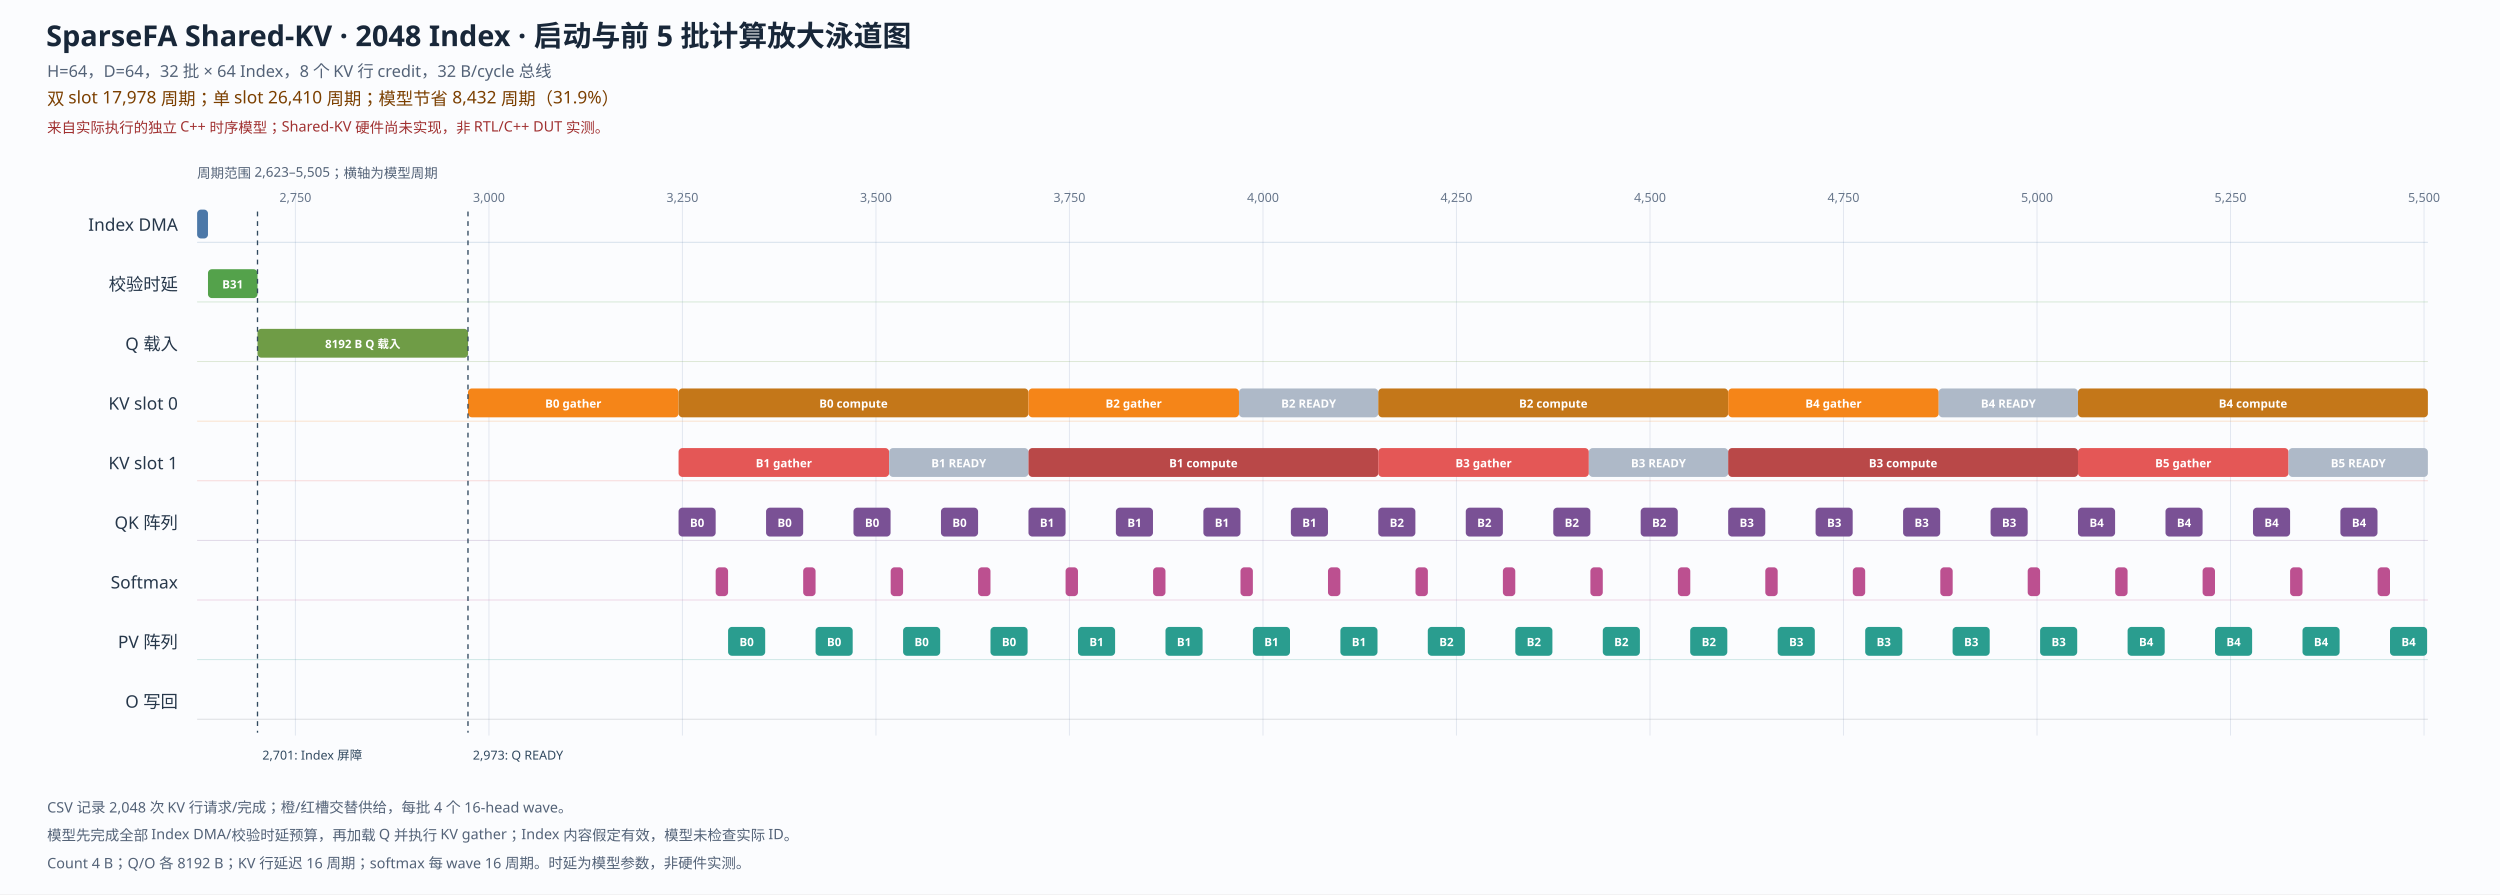
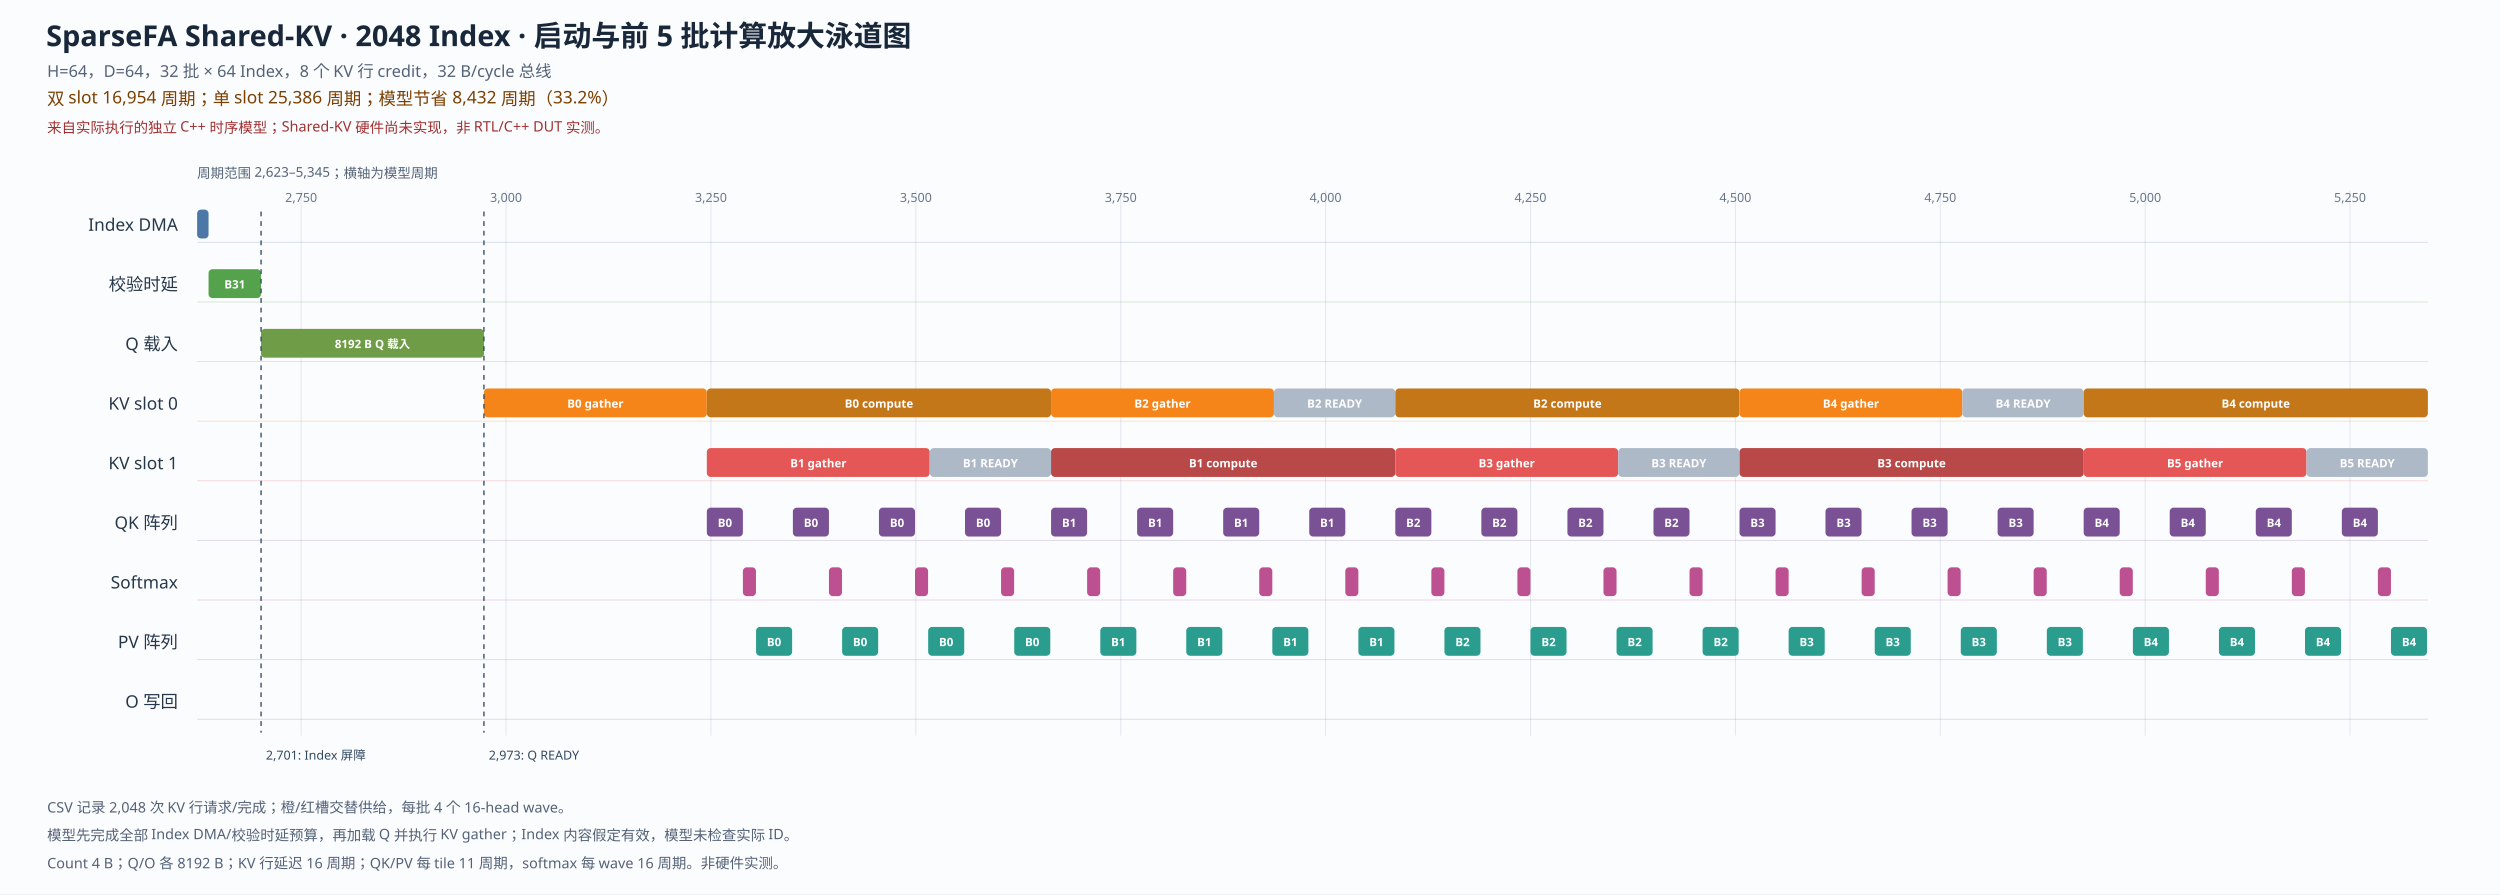
<svg xmlns="http://www.w3.org/2000/svg" width="2600" height="930" viewBox="0 0 2600 930" role="img" aria-label="SparseFA Count=2048 C++ 周期模型启动与前 5 批计算放大泳道图">
  <rect width="100%" height="100%" fill="#fbfcfe" />
  <text x="48" y="48" font-size="30" font-family="sans-serif" font-weight="700" fill="#182739">SparseFA Shared-KV · 2048 Index · 启动与前 5 批计算放大泳道图</text>
  <text x="49" y="80" font-size="17" font-family="sans-serif" fill="#536277">H=64，D=64，32 批 × 64 Index，8 个 KV 行 credit，32 B/cycle 总线</text>
-   <text x="49" y="109" font-size="18" font-family="sans-serif" fill="#7b3f00">双 slot 17,978 周期；单 slot 26,410 周期；模型节省 8,432 周期（31.9%）</text>
+   <text x="49" y="109" font-size="18" font-family="sans-serif" fill="#7b3f00">双 slot 16,954 周期；单 slot 25,386 周期；模型节省 8,432 周期（33.2%）</text>
  <text x="49" y="138" font-size="15" font-family="sans-serif" fill="#a03030">来自实际执行的独立 C++ 时序模型；Shared-KV 硬件尚未实现，非 RTL/C++ DUT 实测。</text>
-   <text x="205" y="185" font-size="14" font-family="sans-serif" fill="#536277">周期范围 2,623–5,505；横轴为模型周期</text>
-   <line x1="307.2" y1="198" x2="307.2" y2="765" stroke="#e1e6ef" stroke-width="1" />
-   <text x="307.2" y="210" text-anchor="middle" font-family="sans-serif" font-size="13" fill="#66758a">2,750</text>
-   <line x1="508.5" y1="198" x2="508.5" y2="765" stroke="#e1e6ef" stroke-width="1" />
-   <text x="508.5" y="210" text-anchor="middle" font-family="sans-serif" font-size="13" fill="#66758a">3,000</text>
-   <line x1="709.7" y1="198" x2="709.7" y2="765" stroke="#e1e6ef" stroke-width="1" />
-   <text x="709.7" y="210" text-anchor="middle" font-family="sans-serif" font-size="13" fill="#66758a">3,250</text>
-   <line x1="911.0" y1="198" x2="911.0" y2="765" stroke="#e1e6ef" stroke-width="1" />
-   <text x="911.0" y="210" text-anchor="middle" font-family="sans-serif" font-size="13" fill="#66758a">3,500</text>
-   <line x1="1112.2" y1="198" x2="1112.2" y2="765" stroke="#e1e6ef" stroke-width="1" />
-   <text x="1112.2" y="210" text-anchor="middle" font-family="sans-serif" font-size="13" fill="#66758a">3,750</text>
-   <line x1="1313.5" y1="198" x2="1313.5" y2="765" stroke="#e1e6ef" stroke-width="1" />
-   <text x="1313.5" y="210" text-anchor="middle" font-family="sans-serif" font-size="13" fill="#66758a">4,000</text>
-   <line x1="1514.7" y1="198" x2="1514.7" y2="765" stroke="#e1e6ef" stroke-width="1" />
-   <text x="1514.7" y="210" text-anchor="middle" font-family="sans-serif" font-size="13" fill="#66758a">4,250</text>
-   <line x1="1716.0" y1="198" x2="1716.0" y2="765" stroke="#e1e6ef" stroke-width="1" />
-   <text x="1716.0" y="210" text-anchor="middle" font-family="sans-serif" font-size="13" fill="#66758a">4,500</text>
-   <line x1="1917.2" y1="198" x2="1917.2" y2="765" stroke="#e1e6ef" stroke-width="1" />
-   <text x="1917.2" y="210" text-anchor="middle" font-family="sans-serif" font-size="13" fill="#66758a">4,750</text>
-   <line x1="2118.5" y1="198" x2="2118.5" y2="765" stroke="#e1e6ef" stroke-width="1" />
-   <text x="2118.5" y="210" text-anchor="middle" font-family="sans-serif" font-size="13" fill="#66758a">5,000</text>
-   <line x1="2319.7" y1="198" x2="2319.7" y2="765" stroke="#e1e6ef" stroke-width="1" />
-   <text x="2319.7" y="210" text-anchor="middle" font-family="sans-serif" font-size="13" fill="#66758a">5,250</text>
-   <line x1="2521.0" y1="198" x2="2521.0" y2="765" stroke="#e1e6ef" stroke-width="1" />
-   <text x="2521.0" y="210" text-anchor="middle" font-family="sans-serif" font-size="13" fill="#66758a">5,500</text>
+   <text x="205" y="185" font-size="14" font-family="sans-serif" fill="#536277">周期范围 2,623–5,345；横轴为模型周期</text>
+   <line x1="313.2" y1="198" x2="313.2" y2="765" stroke="#e1e6ef" stroke-width="1" />
+   <text x="313.2" y="210" text-anchor="middle" font-family="sans-serif" font-size="13" fill="#66758a">2,750</text>
+   <line x1="526.3" y1="198" x2="526.3" y2="765" stroke="#e1e6ef" stroke-width="1" />
+   <text x="526.3" y="210" text-anchor="middle" font-family="sans-serif" font-size="13" fill="#66758a">3,000</text>
+   <line x1="739.4" y1="198" x2="739.4" y2="765" stroke="#e1e6ef" stroke-width="1" />
+   <text x="739.4" y="210" text-anchor="middle" font-family="sans-serif" font-size="13" fill="#66758a">3,250</text>
+   <line x1="952.5" y1="198" x2="952.5" y2="765" stroke="#e1e6ef" stroke-width="1" />
+   <text x="952.5" y="210" text-anchor="middle" font-family="sans-serif" font-size="13" fill="#66758a">3,500</text>
+   <line x1="1165.6" y1="198" x2="1165.6" y2="765" stroke="#e1e6ef" stroke-width="1" />
+   <text x="1165.6" y="210" text-anchor="middle" font-family="sans-serif" font-size="13" fill="#66758a">3,750</text>
+   <line x1="1378.6" y1="198" x2="1378.6" y2="765" stroke="#e1e6ef" stroke-width="1" />
+   <text x="1378.6" y="210" text-anchor="middle" font-family="sans-serif" font-size="13" fill="#66758a">4,000</text>
+   <line x1="1591.7" y1="198" x2="1591.7" y2="765" stroke="#e1e6ef" stroke-width="1" />
+   <text x="1591.7" y="210" text-anchor="middle" font-family="sans-serif" font-size="13" fill="#66758a">4,250</text>
+   <line x1="1804.8" y1="198" x2="1804.8" y2="765" stroke="#e1e6ef" stroke-width="1" />
+   <text x="1804.8" y="210" text-anchor="middle" font-family="sans-serif" font-size="13" fill="#66758a">4,500</text>
+   <line x1="2017.9" y1="198" x2="2017.9" y2="765" stroke="#e1e6ef" stroke-width="1" />
+   <text x="2017.9" y="210" text-anchor="middle" font-family="sans-serif" font-size="13" fill="#66758a">4,750</text>
+   <line x1="2231.0" y1="198" x2="2231.0" y2="765" stroke="#e1e6ef" stroke-width="1" />
+   <text x="2231.0" y="210" text-anchor="middle" font-family="sans-serif" font-size="13" fill="#66758a">5,000</text>
+   <line x1="2444.0" y1="198" x2="2444.0" y2="765" stroke="#e1e6ef" stroke-width="1" />
+   <text x="2444.0" y="210" text-anchor="middle" font-family="sans-serif" font-size="13" fill="#66758a">5,250</text>
  <text x="185" y="240" text-anchor="end" font-family="sans-serif" font-size="18" fill="#26374a">Index DMA</text>
  <line x1="205" y1="252" x2="2525" y2="252" stroke="#4c78a8" stroke-opacity=".22" />
  <text x="185" y="302" text-anchor="end" font-family="sans-serif" font-size="18" fill="#26374a">校验时延</text>
  <line x1="205" y1="314" x2="2525" y2="314" stroke="#54a24b" stroke-opacity=".22" />
  <text x="185" y="364" text-anchor="end" font-family="sans-serif" font-size="18" fill="#26374a">Q 载入</text>
  <line x1="205" y1="376" x2="2525" y2="376" stroke="#6f9c46" stroke-opacity=".22" />
  <text x="185" y="426" text-anchor="end" font-family="sans-serif" font-size="18" fill="#26374a">KV slot 0</text>
  <line x1="205" y1="438" x2="2525" y2="438" stroke="#f58518" stroke-opacity=".22" />
  <text x="185" y="488" text-anchor="end" font-family="sans-serif" font-size="18" fill="#26374a">KV slot 1</text>
  <line x1="205" y1="500" x2="2525" y2="500" stroke="#e45756" stroke-opacity=".22" />
  <text x="185" y="550" text-anchor="end" font-family="sans-serif" font-size="18" fill="#26374a">QK 阵列</text>
  <line x1="205" y1="562" x2="2525" y2="562" stroke="#7a5195" stroke-opacity=".22" />
  <text x="185" y="612" text-anchor="end" font-family="sans-serif" font-size="18" fill="#26374a">Softmax</text>
  <line x1="205" y1="624" x2="2525" y2="624" stroke="#bc5090" stroke-opacity=".22" />
  <text x="185" y="674" text-anchor="end" font-family="sans-serif" font-size="18" fill="#26374a">PV 阵列</text>
  <line x1="205" y1="686" x2="2525" y2="686" stroke="#2a9d8f" stroke-opacity=".22" />
  <text x="185" y="736" text-anchor="end" font-family="sans-serif" font-size="18" fill="#26374a">O 写回</text>
  <line x1="205" y1="748" x2="2525" y2="748" stroke="#6c757d" stroke-opacity=".22" />
-   <rect x="205.0" y="218" width="11.3" height="30" rx="4" fill="#4c78a8" />
-   <rect x="216.3" y="280" width="51.5" height="30" rx="4" fill="#54a24b" />
-   <text x="242.0" y="300" text-anchor="middle" font-family="sans-serif" font-size="12" font-weight="600" fill="white">B31</text>
-   <rect x="267.8" y="342" width="219.0" height="30" rx="4" fill="#6f9c46" />
-   <text x="377.3" y="362" text-anchor="middle" font-family="sans-serif" font-size="12" font-weight="600" fill="white">8192 B Q 载入</text>
-   <rect x="486.7" y="404" width="219.0" height="30" rx="4" fill="#f58518" />
-   <text x="596.2" y="424" text-anchor="middle" font-family="sans-serif" font-size="12" font-weight="600" fill="white">B0 gather</text>
-   <rect x="705.7" y="404" width="363.9" height="30" rx="4" fill="#c47719" />
-   <text x="887.6" y="424" text-anchor="middle" font-family="sans-serif" font-size="12" font-weight="600" fill="white">B0 compute</text>
-   <rect x="705.7" y="528" width="38.6" height="30" rx="4" fill="#7a5195" />
-   <text x="725.0" y="548" text-anchor="middle" font-family="sans-serif" font-size="12" font-weight="600" fill="white">B0</text>
-   <rect x="744.3" y="590" width="12.9" height="30" rx="4" fill="#bc5090" />
-   <rect x="757.2" y="652" width="38.6" height="30" rx="4" fill="#2a9d8f" />
-   <text x="776.5" y="672" text-anchor="middle" font-family="sans-serif" font-size="12" font-weight="600" fill="white">B0</text>
-   <rect x="796.7" y="528" width="38.6" height="30" rx="4" fill="#7a5195" />
-   <text x="816.0" y="548" text-anchor="middle" font-family="sans-serif" font-size="12" font-weight="600" fill="white">B0</text>
-   <rect x="835.3" y="590" width="12.9" height="30" rx="4" fill="#bc5090" />
-   <rect x="848.2" y="652" width="38.6" height="30" rx="4" fill="#2a9d8f" />
-   <text x="867.5" y="672" text-anchor="middle" font-family="sans-serif" font-size="12" font-weight="600" fill="white">B0</text>
-   <rect x="887.6" y="528" width="38.6" height="30" rx="4" fill="#7a5195" />
-   <text x="907.0" y="548" text-anchor="middle" font-family="sans-serif" font-size="12" font-weight="600" fill="white">B0</text>
-   <rect x="926.3" y="590" width="12.9" height="30" rx="4" fill="#bc5090" />
-   <rect x="939.2" y="652" width="38.6" height="30" rx="4" fill="#2a9d8f" />
-   <text x="958.5" y="672" text-anchor="middle" font-family="sans-serif" font-size="12" font-weight="600" fill="white">B0</text>
-   <rect x="978.6" y="528" width="38.6" height="30" rx="4" fill="#7a5195" />
-   <text x="997.9" y="548" text-anchor="middle" font-family="sans-serif" font-size="12" font-weight="600" fill="white">B0</text>
-   <rect x="1017.2" y="590" width="12.9" height="30" rx="4" fill="#bc5090" />
-   <rect x="1030.1" y="652" width="38.6" height="30" rx="4" fill="#2a9d8f" />
-   <text x="1049.4" y="672" text-anchor="middle" font-family="sans-serif" font-size="12" font-weight="600" fill="white">B0</text>
-   <rect x="705.7" y="466" width="219.0" height="30" rx="4" fill="#e45756" />
-   <text x="815.2" y="486" text-anchor="middle" font-family="sans-serif" font-size="12" font-weight="600" fill="white">B1 gather</text>
-   <rect x="924.7" y="466" width="144.9" height="30" rx="4" fill="#aeb9c8" />
-   <text x="997.1" y="486" text-anchor="middle" font-family="sans-serif" font-size="12" font-weight="600" fill="white">B1 READY</text>
-   <rect x="1069.6" y="466" width="363.9" height="30" rx="4" fill="#b94848" />
-   <text x="1251.5" y="486" text-anchor="middle" font-family="sans-serif" font-size="12" font-weight="600" fill="white">B1 compute</text>
-   <rect x="1069.6" y="528" width="38.6" height="30" rx="4" fill="#7a5195" />
-   <text x="1088.9" y="548" text-anchor="middle" font-family="sans-serif" font-size="12" font-weight="600" fill="white">B1</text>
-   <rect x="1108.2" y="590" width="12.9" height="30" rx="4" fill="#bc5090" />
-   <rect x="1121.1" y="652" width="38.6" height="30" rx="4" fill="#2a9d8f" />
-   <text x="1140.4" y="672" text-anchor="middle" font-family="sans-serif" font-size="12" font-weight="600" fill="white">B1</text>
-   <rect x="1160.5" y="528" width="38.6" height="30" rx="4" fill="#7a5195" />
-   <text x="1179.9" y="548" text-anchor="middle" font-family="sans-serif" font-size="12" font-weight="600" fill="white">B1</text>
-   <rect x="1199.2" y="590" width="12.9" height="30" rx="4" fill="#bc5090" />
-   <rect x="1212.1" y="652" width="38.6" height="30" rx="4" fill="#2a9d8f" />
-   <text x="1231.4" y="672" text-anchor="middle" font-family="sans-serif" font-size="12" font-weight="600" fill="white">B1</text>
-   <rect x="1251.5" y="528" width="38.6" height="30" rx="4" fill="#7a5195" />
-   <text x="1270.8" y="548" text-anchor="middle" font-family="sans-serif" font-size="12" font-weight="600" fill="white">B1</text>
-   <rect x="1290.1" y="590" width="12.9" height="30" rx="4" fill="#bc5090" />
-   <rect x="1303.0" y="652" width="38.6" height="30" rx="4" fill="#2a9d8f" />
-   <text x="1322.3" y="672" text-anchor="middle" font-family="sans-serif" font-size="12" font-weight="600" fill="white">B1</text>
-   <rect x="1342.5" y="528" width="38.6" height="30" rx="4" fill="#7a5195" />
-   <text x="1361.8" y="548" text-anchor="middle" font-family="sans-serif" font-size="12" font-weight="600" fill="white">B1</text>
-   <rect x="1381.1" y="590" width="12.9" height="30" rx="4" fill="#bc5090" />
-   <rect x="1394.0" y="652" width="38.6" height="30" rx="4" fill="#2a9d8f" />
-   <text x="1413.3" y="672" text-anchor="middle" font-family="sans-serif" font-size="12" font-weight="600" fill="white">B1</text>
-   <rect x="1069.6" y="404" width="219.0" height="30" rx="4" fill="#f58518" />
-   <text x="1179.0" y="424" text-anchor="middle" font-family="sans-serif" font-size="12" font-weight="600" fill="white">B2 gather</text>
-   <rect x="1288.5" y="404" width="144.9" height="30" rx="4" fill="#aeb9c8" />
-   <text x="1361.0" y="424" text-anchor="middle" font-family="sans-serif" font-size="12" font-weight="600" fill="white">B2 READY</text>
-   <rect x="1433.4" y="404" width="363.9" height="30" rx="4" fill="#c47719" />
-   <text x="1615.4" y="424" text-anchor="middle" font-family="sans-serif" font-size="12" font-weight="600" fill="white">B2 compute</text>
-   <rect x="1433.4" y="528" width="38.6" height="30" rx="4" fill="#7a5195" />
-   <text x="1452.7" y="548" text-anchor="middle" font-family="sans-serif" font-size="12" font-weight="600" fill="white">B2</text>
-   <rect x="1472.1" y="590" width="12.9" height="30" rx="4" fill="#bc5090" />
-   <rect x="1484.9" y="652" width="38.6" height="30" rx="4" fill="#2a9d8f" />
-   <text x="1504.3" y="672" text-anchor="middle" font-family="sans-serif" font-size="12" font-weight="600" fill="white">B2</text>
-   <rect x="1524.4" y="528" width="38.6" height="30" rx="4" fill="#7a5195" />
-   <text x="1543.7" y="548" text-anchor="middle" font-family="sans-serif" font-size="12" font-weight="600" fill="white">B2</text>
-   <rect x="1563.0" y="590" width="12.9" height="30" rx="4" fill="#bc5090" />
-   <rect x="1575.9" y="652" width="38.6" height="30" rx="4" fill="#2a9d8f" />
-   <text x="1595.2" y="672" text-anchor="middle" font-family="sans-serif" font-size="12" font-weight="600" fill="white">B2</text>
-   <rect x="1615.4" y="528" width="38.6" height="30" rx="4" fill="#7a5195" />
-   <text x="1634.7" y="548" text-anchor="middle" font-family="sans-serif" font-size="12" font-weight="600" fill="white">B2</text>
-   <rect x="1654.0" y="590" width="12.9" height="30" rx="4" fill="#bc5090" />
-   <rect x="1666.9" y="652" width="38.6" height="30" rx="4" fill="#2a9d8f" />
-   <text x="1686.2" y="672" text-anchor="middle" font-family="sans-serif" font-size="12" font-weight="600" fill="white">B2</text>
-   <rect x="1706.3" y="528" width="38.6" height="30" rx="4" fill="#7a5195" />
-   <text x="1725.6" y="548" text-anchor="middle" font-family="sans-serif" font-size="12" font-weight="600" fill="white">B2</text>
-   <rect x="1745.0" y="590" width="12.9" height="30" rx="4" fill="#bc5090" />
-   <rect x="1757.8" y="652" width="38.6" height="30" rx="4" fill="#2a9d8f" />
-   <text x="1777.2" y="672" text-anchor="middle" font-family="sans-serif" font-size="12" font-weight="600" fill="white">B2</text>
-   <rect x="1433.4" y="466" width="219.0" height="30" rx="4" fill="#e45756" />
-   <text x="1542.9" y="486" text-anchor="middle" font-family="sans-serif" font-size="12" font-weight="600" fill="white">B3 gather</text>
-   <rect x="1652.4" y="466" width="144.9" height="30" rx="4" fill="#aeb9c8" />
-   <text x="1724.8" y="486" text-anchor="middle" font-family="sans-serif" font-size="12" font-weight="600" fill="white">B3 READY</text>
-   <rect x="1797.3" y="466" width="363.9" height="30" rx="4" fill="#b94848" />
-   <text x="1979.2" y="486" text-anchor="middle" font-family="sans-serif" font-size="12" font-weight="600" fill="white">B3 compute</text>
-   <rect x="1797.3" y="528" width="38.6" height="30" rx="4" fill="#7a5195" />
-   <text x="1816.6" y="548" text-anchor="middle" font-family="sans-serif" font-size="12" font-weight="600" fill="white">B3</text>
-   <rect x="1835.9" y="590" width="12.9" height="30" rx="4" fill="#bc5090" />
-   <rect x="1848.8" y="652" width="38.6" height="30" rx="4" fill="#2a9d8f" />
-   <text x="1868.1" y="672" text-anchor="middle" font-family="sans-serif" font-size="12" font-weight="600" fill="white">B3</text>
-   <rect x="1888.2" y="528" width="38.6" height="30" rx="4" fill="#7a5195" />
-   <text x="1907.6" y="548" text-anchor="middle" font-family="sans-serif" font-size="12" font-weight="600" fill="white">B3</text>
-   <rect x="1926.9" y="590" width="12.9" height="30" rx="4" fill="#bc5090" />
-   <rect x="1939.8" y="652" width="38.6" height="30" rx="4" fill="#2a9d8f" />
-   <text x="1959.1" y="672" text-anchor="middle" font-family="sans-serif" font-size="12" font-weight="600" fill="white">B3</text>
-   <rect x="1979.2" y="528" width="38.6" height="30" rx="4" fill="#7a5195" />
-   <text x="1998.5" y="548" text-anchor="middle" font-family="sans-serif" font-size="12" font-weight="600" fill="white">B3</text>
-   <rect x="2017.9" y="590" width="12.9" height="30" rx="4" fill="#bc5090" />
-   <rect x="2030.7" y="652" width="38.6" height="30" rx="4" fill="#2a9d8f" />
-   <text x="2050.1" y="672" text-anchor="middle" font-family="sans-serif" font-size="12" font-weight="600" fill="white">B3</text>
-   <rect x="2070.2" y="528" width="38.6" height="30" rx="4" fill="#7a5195" />
-   <text x="2089.5" y="548" text-anchor="middle" font-family="sans-serif" font-size="12" font-weight="600" fill="white">B3</text>
-   <rect x="2108.8" y="590" width="12.9" height="30" rx="4" fill="#bc5090" />
-   <rect x="2121.7" y="652" width="38.6" height="30" rx="4" fill="#2a9d8f" />
-   <text x="2141.0" y="672" text-anchor="middle" font-family="sans-serif" font-size="12" font-weight="600" fill="white">B3</text>
-   <rect x="1797.3" y="404" width="219.0" height="30" rx="4" fill="#f58518" />
-   <text x="1906.8" y="424" text-anchor="middle" font-family="sans-serif" font-size="12" font-weight="600" fill="white">B4 gather</text>
-   <rect x="2016.2" y="404" width="144.9" height="30" rx="4" fill="#aeb9c8" />
-   <text x="2088.7" y="424" text-anchor="middle" font-family="sans-serif" font-size="12" font-weight="600" fill="white">B4 READY</text>
-   <rect x="2161.1" y="404" width="363.9" height="30" rx="4" fill="#c47719" />
-   <text x="2343.1" y="424" text-anchor="middle" font-family="sans-serif" font-size="12" font-weight="600" fill="white">B4 compute</text>
-   <rect x="2161.1" y="528" width="38.6" height="30" rx="4" fill="#7a5195" />
-   <text x="2180.5" y="548" text-anchor="middle" font-family="sans-serif" font-size="12" font-weight="600" fill="white">B4</text>
-   <rect x="2199.8" y="590" width="12.9" height="30" rx="4" fill="#bc5090" />
-   <rect x="2212.7" y="652" width="38.6" height="30" rx="4" fill="#2a9d8f" />
-   <text x="2232.0" y="672" text-anchor="middle" font-family="sans-serif" font-size="12" font-weight="600" fill="white">B4</text>
-   <rect x="2252.1" y="528" width="38.6" height="30" rx="4" fill="#7a5195" />
-   <text x="2271.4" y="548" text-anchor="middle" font-family="sans-serif" font-size="12" font-weight="600" fill="white">B4</text>
-   <rect x="2290.7" y="590" width="12.9" height="30" rx="4" fill="#bc5090" />
-   <rect x="2303.6" y="652" width="38.6" height="30" rx="4" fill="#2a9d8f" />
-   <text x="2322.9" y="672" text-anchor="middle" font-family="sans-serif" font-size="12" font-weight="600" fill="white">B4</text>
-   <rect x="2343.1" y="528" width="38.6" height="30" rx="4" fill="#7a5195" />
-   <text x="2362.4" y="548" text-anchor="middle" font-family="sans-serif" font-size="12" font-weight="600" fill="white">B4</text>
-   <rect x="2381.7" y="590" width="12.9" height="30" rx="4" fill="#bc5090" />
-   <rect x="2394.6" y="652" width="38.6" height="30" rx="4" fill="#2a9d8f" />
-   <text x="2413.9" y="672" text-anchor="middle" font-family="sans-serif" font-size="12" font-weight="600" fill="white">B4</text>
-   <rect x="2434.0" y="528" width="38.6" height="30" rx="4" fill="#7a5195" />
-   <text x="2453.4" y="548" text-anchor="middle" font-family="sans-serif" font-size="12" font-weight="600" fill="white">B4</text>
-   <rect x="2472.7" y="590" width="12.9" height="30" rx="4" fill="#bc5090" />
-   <rect x="2485.6" y="652" width="38.6" height="30" rx="4" fill="#2a9d8f" />
-   <text x="2504.9" y="672" text-anchor="middle" font-family="sans-serif" font-size="12" font-weight="600" fill="white">B4</text>
-   <rect x="2161.1" y="466" width="219.0" height="30" rx="4" fill="#e45756" />
-   <text x="2270.6" y="486" text-anchor="middle" font-family="sans-serif" font-size="12" font-weight="600" fill="white">B5 gather</text>
-   <rect x="2380.1" y="466" width="144.9" height="30" rx="4" fill="#aeb9c8" />
-   <text x="2452.6" y="486" text-anchor="middle" font-family="sans-serif" font-size="12" font-weight="600" fill="white">B5 READY</text>
-   <line x1="267.8" y1="220" x2="267.8" y2="762" stroke="#31495f" stroke-width="1.4" stroke-dasharray="5 5" />
-   <text x="272.8" y="790" text-anchor="start" font-family="sans-serif" font-size="13" fill="#31495f">2,701: Index 屏障</text>
-   <line x1="486.7" y1="220" x2="486.7" y2="762" stroke="#31495f" stroke-width="1.4" stroke-dasharray="5 5" />
-   <text x="491.7" y="790" text-anchor="start" font-family="sans-serif" font-size="13" fill="#31495f">2,973: Q READY</text>
+   <rect x="205.0" y="218" width="11.9" height="30" rx="4" fill="#4c78a8" />
+   <rect x="216.9" y="280" width="54.5" height="30" rx="4" fill="#54a24b" />
+   <text x="244.2" y="300" text-anchor="middle" font-family="sans-serif" font-size="12" font-weight="600" fill="white">B31</text>
+   <rect x="271.5" y="342" width="231.8" height="30" rx="4" fill="#6f9c46" />
+   <text x="387.4" y="362" text-anchor="middle" font-family="sans-serif" font-size="12" font-weight="600" fill="white">8192 B Q 载入</text>
+   <rect x="503.3" y="404" width="231.8" height="30" rx="4" fill="#f58518" />
+   <text x="619.2" y="424" text-anchor="middle" font-family="sans-serif" font-size="12" font-weight="600" fill="white">B0 gather</text>
+   <rect x="735.1" y="404" width="358.0" height="30" rx="4" fill="#c47719" />
+   <text x="914.1" y="424" text-anchor="middle" font-family="sans-serif" font-size="12" font-weight="600" fill="white">B0 compute</text>
+   <rect x="735.1" y="528" width="37.5" height="30" rx="4" fill="#7a5195" />
+   <text x="753.9" y="548" text-anchor="middle" font-family="sans-serif" font-size="12" font-weight="600" fill="white">B0</text>
+   <rect x="772.6" y="590" width="13.6" height="30" rx="4" fill="#bc5090" />
+   <rect x="786.3" y="652" width="37.5" height="30" rx="4" fill="#2a9d8f" />
+   <text x="805.0" y="672" text-anchor="middle" font-family="sans-serif" font-size="12" font-weight="600" fill="white">B0</text>
+   <rect x="824.6" y="528" width="37.5" height="30" rx="4" fill="#7a5195" />
+   <text x="843.4" y="548" text-anchor="middle" font-family="sans-serif" font-size="12" font-weight="600" fill="white">B0</text>
+   <rect x="862.1" y="590" width="13.6" height="30" rx="4" fill="#bc5090" />
+   <rect x="875.8" y="652" width="37.5" height="30" rx="4" fill="#2a9d8f" />
+   <text x="894.5" y="672" text-anchor="middle" font-family="sans-serif" font-size="12" font-weight="600" fill="white">B0</text>
+   <rect x="914.1" y="528" width="37.5" height="30" rx="4" fill="#7a5195" />
+   <text x="932.9" y="548" text-anchor="middle" font-family="sans-serif" font-size="12" font-weight="600" fill="white">B0</text>
+   <rect x="951.6" y="590" width="13.6" height="30" rx="4" fill="#bc5090" />
+   <rect x="965.3" y="652" width="37.5" height="30" rx="4" fill="#2a9d8f" />
+   <text x="984.0" y="672" text-anchor="middle" font-family="sans-serif" font-size="12" font-weight="600" fill="white">B0</text>
+   <rect x="1003.6" y="528" width="37.5" height="30" rx="4" fill="#7a5195" />
+   <text x="1022.4" y="548" text-anchor="middle" font-family="sans-serif" font-size="12" font-weight="600" fill="white">B0</text>
+   <rect x="1041.1" y="590" width="13.6" height="30" rx="4" fill="#bc5090" />
+   <rect x="1054.8" y="652" width="37.5" height="30" rx="4" fill="#2a9d8f" />
+   <text x="1073.5" y="672" text-anchor="middle" font-family="sans-serif" font-size="12" font-weight="600" fill="white">B0</text>
+   <rect x="735.1" y="466" width="231.8" height="30" rx="4" fill="#e45756" />
+   <text x="851.1" y="486" text-anchor="middle" font-family="sans-serif" font-size="12" font-weight="600" fill="white">B1 gather</text>
+   <rect x="967.0" y="466" width="126.1" height="30" rx="4" fill="#aeb9c8" />
+   <text x="1030.0" y="486" text-anchor="middle" font-family="sans-serif" font-size="12" font-weight="600" fill="white">B1 READY</text>
+   <rect x="1093.1" y="466" width="358.0" height="30" rx="4" fill="#b94848" />
+   <text x="1272.1" y="486" text-anchor="middle" font-family="sans-serif" font-size="12" font-weight="600" fill="white">B1 compute</text>
+   <rect x="1093.1" y="528" width="37.5" height="30" rx="4" fill="#7a5195" />
+   <text x="1111.9" y="548" text-anchor="middle" font-family="sans-serif" font-size="12" font-weight="600" fill="white">B1</text>
+   <rect x="1130.6" y="590" width="13.6" height="30" rx="4" fill="#bc5090" />
+   <rect x="1144.3" y="652" width="37.5" height="30" rx="4" fill="#2a9d8f" />
+   <text x="1163.0" y="672" text-anchor="middle" font-family="sans-serif" font-size="12" font-weight="600" fill="white">B1</text>
+   <rect x="1182.6" y="528" width="37.5" height="30" rx="4" fill="#7a5195" />
+   <text x="1201.4" y="548" text-anchor="middle" font-family="sans-serif" font-size="12" font-weight="600" fill="white">B1</text>
+   <rect x="1220.1" y="590" width="13.6" height="30" rx="4" fill="#bc5090" />
+   <rect x="1233.7" y="652" width="37.5" height="30" rx="4" fill="#2a9d8f" />
+   <text x="1252.5" y="672" text-anchor="middle" font-family="sans-serif" font-size="12" font-weight="600" fill="white">B1</text>
+   <rect x="1272.1" y="528" width="37.5" height="30" rx="4" fill="#7a5195" />
+   <text x="1290.8" y="548" text-anchor="middle" font-family="sans-serif" font-size="12" font-weight="600" fill="white">B1</text>
+   <rect x="1309.6" y="590" width="13.6" height="30" rx="4" fill="#bc5090" />
+   <rect x="1323.2" y="652" width="37.5" height="30" rx="4" fill="#2a9d8f" />
+   <text x="1342.0" y="672" text-anchor="middle" font-family="sans-serif" font-size="12" font-weight="600" fill="white">B1</text>
+   <rect x="1361.6" y="528" width="37.5" height="30" rx="4" fill="#7a5195" />
+   <text x="1380.3" y="548" text-anchor="middle" font-family="sans-serif" font-size="12" font-weight="600" fill="white">B1</text>
+   <rect x="1399.1" y="590" width="13.6" height="30" rx="4" fill="#bc5090" />
+   <rect x="1412.7" y="652" width="37.5" height="30" rx="4" fill="#2a9d8f" />
+   <text x="1431.5" y="672" text-anchor="middle" font-family="sans-serif" font-size="12" font-weight="600" fill="white">B1</text>
+   <rect x="1093.1" y="404" width="231.8" height="30" rx="4" fill="#f58518" />
+   <text x="1209.0" y="424" text-anchor="middle" font-family="sans-serif" font-size="12" font-weight="600" fill="white">B2 gather</text>
+   <rect x="1324.9" y="404" width="126.1" height="30" rx="4" fill="#aeb9c8" />
+   <text x="1388.0" y="424" text-anchor="middle" font-family="sans-serif" font-size="12" font-weight="600" fill="white">B2 READY</text>
+   <rect x="1451.1" y="404" width="358.0" height="30" rx="4" fill="#c47719" />
+   <text x="1630.1" y="424" text-anchor="middle" font-family="sans-serif" font-size="12" font-weight="600" fill="white">B2 compute</text>
+   <rect x="1451.1" y="528" width="37.5" height="30" rx="4" fill="#7a5195" />
+   <text x="1469.8" y="548" text-anchor="middle" font-family="sans-serif" font-size="12" font-weight="600" fill="white">B2</text>
+   <rect x="1488.6" y="590" width="13.6" height="30" rx="4" fill="#bc5090" />
+   <rect x="1502.2" y="652" width="37.5" height="30" rx="4" fill="#2a9d8f" />
+   <text x="1521.0" y="672" text-anchor="middle" font-family="sans-serif" font-size="12" font-weight="600" fill="white">B2</text>
+   <rect x="1540.6" y="528" width="37.5" height="30" rx="4" fill="#7a5195" />
+   <text x="1559.3" y="548" text-anchor="middle" font-family="sans-serif" font-size="12" font-weight="600" fill="white">B2</text>
+   <rect x="1578.1" y="590" width="13.6" height="30" rx="4" fill="#bc5090" />
+   <rect x="1591.7" y="652" width="37.5" height="30" rx="4" fill="#2a9d8f" />
+   <text x="1610.5" y="672" text-anchor="middle" font-family="sans-serif" font-size="12" font-weight="600" fill="white">B2</text>
+   <rect x="1630.1" y="528" width="37.5" height="30" rx="4" fill="#7a5195" />
+   <text x="1648.8" y="548" text-anchor="middle" font-family="sans-serif" font-size="12" font-weight="600" fill="white">B2</text>
+   <rect x="1667.6" y="590" width="13.6" height="30" rx="4" fill="#bc5090" />
+   <rect x="1681.2" y="652" width="37.5" height="30" rx="4" fill="#2a9d8f" />
+   <text x="1700.0" y="672" text-anchor="middle" font-family="sans-serif" font-size="12" font-weight="600" fill="white">B2</text>
+   <rect x="1719.6" y="528" width="37.5" height="30" rx="4" fill="#7a5195" />
+   <text x="1738.3" y="548" text-anchor="middle" font-family="sans-serif" font-size="12" font-weight="600" fill="white">B2</text>
+   <rect x="1757.1" y="590" width="13.6" height="30" rx="4" fill="#bc5090" />
+   <rect x="1770.7" y="652" width="37.5" height="30" rx="4" fill="#2a9d8f" />
+   <text x="1789.5" y="672" text-anchor="middle" font-family="sans-serif" font-size="12" font-weight="600" fill="white">B2</text>
+   <rect x="1451.1" y="466" width="231.8" height="30" rx="4" fill="#e45756" />
+   <text x="1567.0" y="486" text-anchor="middle" font-family="sans-serif" font-size="12" font-weight="600" fill="white">B3 gather</text>
+   <rect x="1682.9" y="466" width="126.1" height="30" rx="4" fill="#aeb9c8" />
+   <text x="1746.0" y="486" text-anchor="middle" font-family="sans-serif" font-size="12" font-weight="600" fill="white">B3 READY</text>
+   <rect x="1809.1" y="466" width="358.0" height="30" rx="4" fill="#b94848" />
+   <text x="1988.0" y="486" text-anchor="middle" font-family="sans-serif" font-size="12" font-weight="600" fill="white">B3 compute</text>
+   <rect x="1809.1" y="528" width="37.5" height="30" rx="4" fill="#7a5195" />
+   <text x="1827.8" y="548" text-anchor="middle" font-family="sans-serif" font-size="12" font-weight="600" fill="white">B3</text>
+   <rect x="1846.6" y="590" width="13.6" height="30" rx="4" fill="#bc5090" />
+   <rect x="1860.2" y="652" width="37.5" height="30" rx="4" fill="#2a9d8f" />
+   <text x="1878.9" y="672" text-anchor="middle" font-family="sans-serif" font-size="12" font-weight="600" fill="white">B3</text>
+   <rect x="1898.5" y="528" width="37.5" height="30" rx="4" fill="#7a5195" />
+   <text x="1917.3" y="548" text-anchor="middle" font-family="sans-serif" font-size="12" font-weight="600" fill="white">B3</text>
+   <rect x="1936.1" y="590" width="13.6" height="30" rx="4" fill="#bc5090" />
+   <rect x="1949.7" y="652" width="37.5" height="30" rx="4" fill="#2a9d8f" />
+   <text x="1968.4" y="672" text-anchor="middle" font-family="sans-serif" font-size="12" font-weight="600" fill="white">B3</text>
+   <rect x="1988.0" y="528" width="37.5" height="30" rx="4" fill="#7a5195" />
+   <text x="2006.8" y="548" text-anchor="middle" font-family="sans-serif" font-size="12" font-weight="600" fill="white">B3</text>
+   <rect x="2025.5" y="590" width="13.6" height="30" rx="4" fill="#bc5090" />
+   <rect x="2039.2" y="652" width="37.5" height="30" rx="4" fill="#2a9d8f" />
+   <text x="2057.9" y="672" text-anchor="middle" font-family="sans-serif" font-size="12" font-weight="600" fill="white">B3</text>
+   <rect x="2077.5" y="528" width="37.5" height="30" rx="4" fill="#7a5195" />
+   <text x="2096.3" y="548" text-anchor="middle" font-family="sans-serif" font-size="12" font-weight="600" fill="white">B3</text>
+   <rect x="2115.0" y="590" width="13.6" height="30" rx="4" fill="#bc5090" />
+   <rect x="2128.7" y="652" width="37.5" height="30" rx="4" fill="#2a9d8f" />
+   <text x="2147.4" y="672" text-anchor="middle" font-family="sans-serif" font-size="12" font-weight="600" fill="white">B3</text>
+   <rect x="1809.1" y="404" width="231.8" height="30" rx="4" fill="#f58518" />
+   <text x="1925.0" y="424" text-anchor="middle" font-family="sans-serif" font-size="12" font-weight="600" fill="white">B4 gather</text>
+   <rect x="2040.9" y="404" width="126.1" height="30" rx="4" fill="#aeb9c8" />
+   <text x="2104.0" y="424" text-anchor="middle" font-family="sans-serif" font-size="12" font-weight="600" fill="white">B4 READY</text>
+   <rect x="2167.0" y="404" width="358.0" height="30" rx="4" fill="#c47719" />
+   <text x="2346.0" y="424" text-anchor="middle" font-family="sans-serif" font-size="12" font-weight="600" fill="white">B4 compute</text>
+   <rect x="2167.0" y="528" width="37.5" height="30" rx="4" fill="#7a5195" />
+   <text x="2185.8" y="548" text-anchor="middle" font-family="sans-serif" font-size="12" font-weight="600" fill="white">B4</text>
+   <rect x="2204.5" y="590" width="13.6" height="30" rx="4" fill="#bc5090" />
+   <rect x="2218.2" y="652" width="37.5" height="30" rx="4" fill="#2a9d8f" />
+   <text x="2236.9" y="672" text-anchor="middle" font-family="sans-serif" font-size="12" font-weight="600" fill="white">B4</text>
+   <rect x="2256.5" y="528" width="37.5" height="30" rx="4" fill="#7a5195" />
+   <text x="2275.3" y="548" text-anchor="middle" font-family="sans-serif" font-size="12" font-weight="600" fill="white">B4</text>
+   <rect x="2294.0" y="590" width="13.6" height="30" rx="4" fill="#bc5090" />
+   <rect x="2307.7" y="652" width="37.5" height="30" rx="4" fill="#2a9d8f" />
+   <text x="2326.4" y="672" text-anchor="middle" font-family="sans-serif" font-size="12" font-weight="600" fill="white">B4</text>
+   <rect x="2346.0" y="528" width="37.5" height="30" rx="4" fill="#7a5195" />
+   <text x="2364.8" y="548" text-anchor="middle" font-family="sans-serif" font-size="12" font-weight="600" fill="white">B4</text>
+   <rect x="2383.5" y="590" width="13.6" height="30" rx="4" fill="#bc5090" />
+   <rect x="2397.2" y="652" width="37.5" height="30" rx="4" fill="#2a9d8f" />
+   <text x="2415.9" y="672" text-anchor="middle" font-family="sans-serif" font-size="12" font-weight="600" fill="white">B4</text>
+   <rect x="2435.5" y="528" width="37.5" height="30" rx="4" fill="#7a5195" />
+   <text x="2454.3" y="548" text-anchor="middle" font-family="sans-serif" font-size="12" font-weight="600" fill="white">B4</text>
+   <rect x="2473.0" y="590" width="13.6" height="30" rx="4" fill="#bc5090" />
+   <rect x="2486.6" y="652" width="37.5" height="30" rx="4" fill="#2a9d8f" />
+   <text x="2505.4" y="672" text-anchor="middle" font-family="sans-serif" font-size="12" font-weight="600" fill="white">B4</text>
+   <rect x="2167.0" y="466" width="231.8" height="30" rx="4" fill="#e45756" />
+   <text x="2282.9" y="486" text-anchor="middle" font-family="sans-serif" font-size="12" font-weight="600" fill="white">B5 gather</text>
+   <rect x="2398.9" y="466" width="126.1" height="30" rx="4" fill="#aeb9c8" />
+   <text x="2461.9" y="486" text-anchor="middle" font-family="sans-serif" font-size="12" font-weight="600" fill="white">B5 READY</text>
+   <line x1="271.5" y1="220" x2="271.5" y2="762" stroke="#31495f" stroke-width="1.4" stroke-dasharray="5 5" />
+   <text x="276.5" y="790" text-anchor="start" font-family="sans-serif" font-size="13" fill="#31495f">2,701: Index 屏障</text>
+   <line x1="503.3" y1="220" x2="503.3" y2="762" stroke="#31495f" stroke-width="1.4" stroke-dasharray="5 5" />
+   <text x="508.3" y="790" text-anchor="start" font-family="sans-serif" font-size="13" fill="#31495f">2,973: Q READY</text>
  <text x="49" y="845" font-family="sans-serif" font-size="15" fill="#536277">CSV 记录 2,048 次 KV 行请求/完成；橙/红槽交替供给，每批 4 个 16-head wave。</text>
  <text x="49" y="874" font-family="sans-serif" font-size="15" fill="#536277">模型先完成全部 Index DMA/校验时延预算，再加载 Q 并执行 KV gather；Index 内容假定有效，模型未检查实际 ID。</text>
-   <text x="49" y="903" font-family="sans-serif" font-size="15" fill="#536277">Count 4 B；Q/O 各 8192 B；KV 行延迟 16 周期；softmax 每 wave 16 周期。时延为模型参数，非硬件实测。</text>
+   <text x="49" y="903" font-family="sans-serif" font-size="15" fill="#536277">Count 4 B；Q/O 各 8192 B；KV 行延迟 16 周期；QK/PV 每 tile 11 周期，softmax 每 wave 16 周期。非硬件实测。</text>
</svg>
